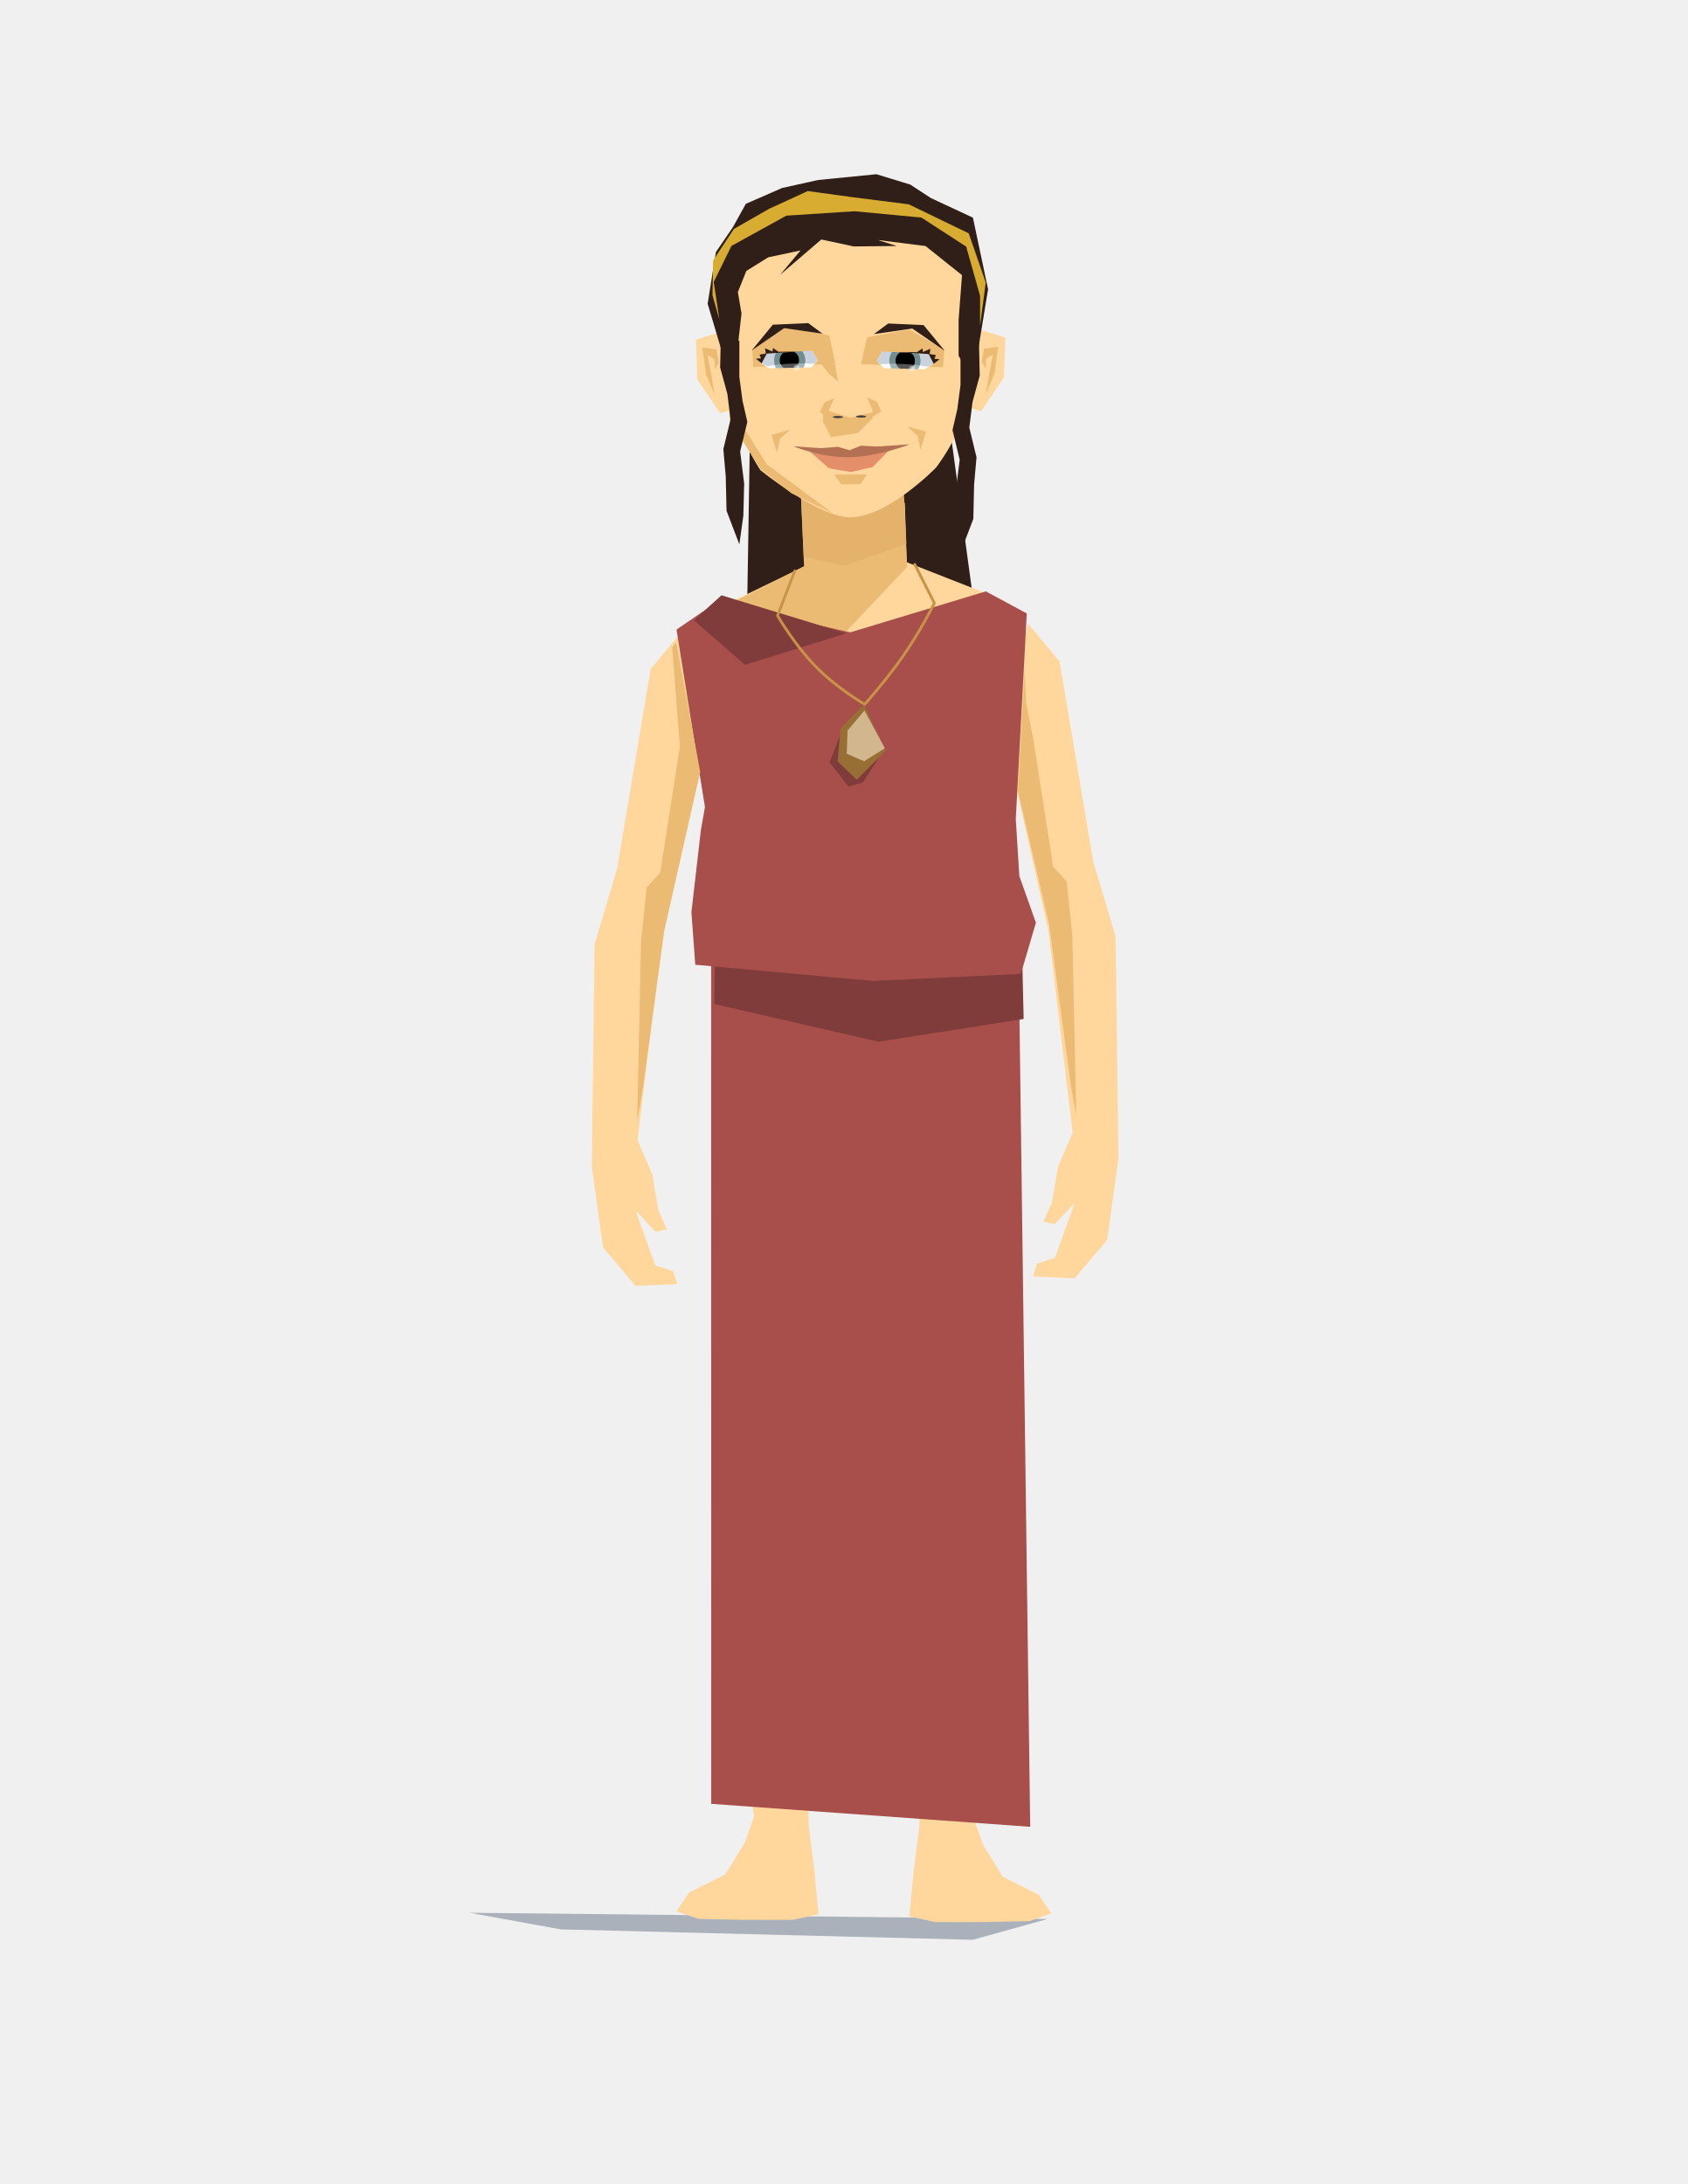
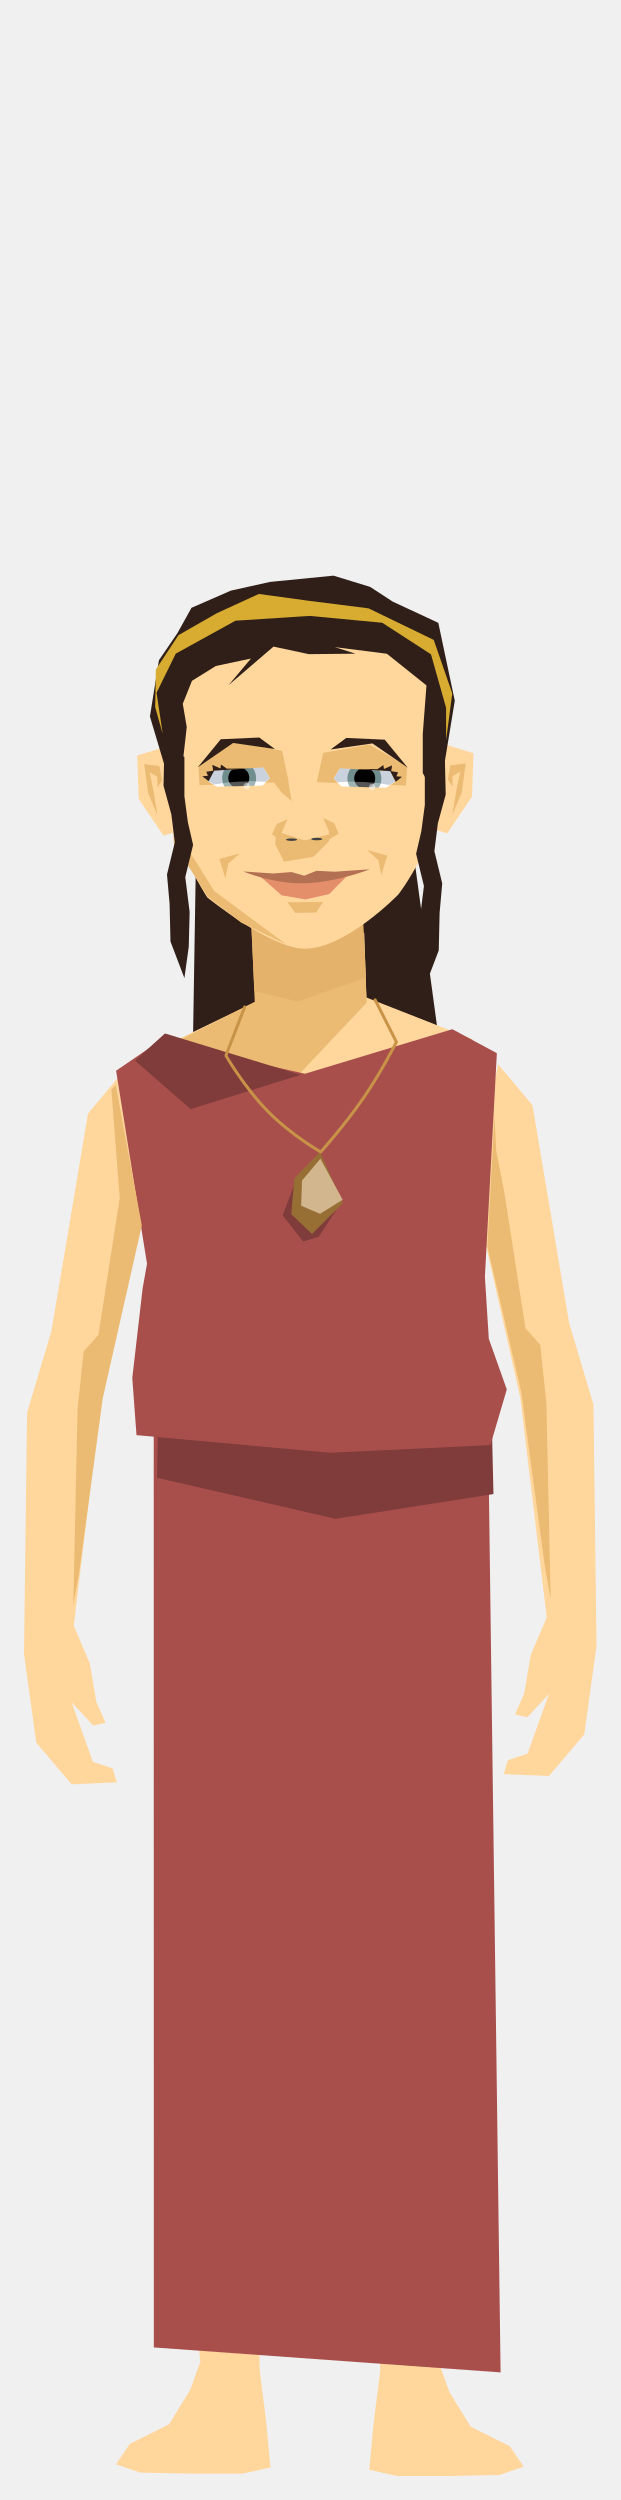
- <svg xmlns="http://www.w3.org/2000/svg" width="612pt" viewBox="0,0,612,792" version="1.1" height="792pt">
-   <defs />
-   <g id="Layer 8">
-     <path fill="#abb1ba" d="M170.178 693.634 L379.856 695.897 L352.703 703.439 L203.364 699.668 L170.178 693.634 Z" opacity="1" />
+ <svg xmlns="http://www.w3.org/2000/svg" width="258.7" viewBox="0 0 206.96 833.841" version="1.1" height="1042.301" id="svg2">
+   <defs id="defs4" />
+   <g id="legs" transform="translate(-206.58,128.8186)">
+     <path d="m 267.294,490.269 0,26.182 -6.461,34.684 12.583,107.711 -3.386,9.407 -7.045,11.496 -13.073,6.544 -4.65,6.819 8.072,2.774 17.243,0.345 16.899,0 9.311,-2.069 -1.379,-14.83 -2.236,-17.928 -0.523,-70.679 4.568,-27.689 -1.36,-43.864 1.36,-30.943 -29.923,2.04 z" id="path10" style="fill:#ffd79d" />
+     <path d="m 359.229,491.06 0,26.183 6.461,34.683 -12.583,107.712 3.386,9.407 7.046,11.496 13.072,6.543 4.65,6.82 -8.071,2.774 -17.244,0.344 -16.898,0 -9.312,-2.069 1.38,-14.829 2.235,-17.929 0.524,-70.678 -4.569,-27.69 1.36,-43.864 -1.36,-30.943 29.923,2.04 z" id="path12" style="fill:#ffd79d" />
+     <path d="m 352.594,517.108 -13.452,1.261 7.417,6.775 5.433,-1.207 0.602,-6.829 z" id="path14" style="fill:#ecbb73" />
+     <path d="m 359.254,498.764 -29.495,0.857 1.173,15.466 5.162,-1.534 3.348,-4.883 11.022,0.279 4.717,2.649 3.654,-0.975 0.419,-11.859 z" id="path16" style="fill:#ecbb73" />
  </g>
-   <g id="legs">
-     <path fill="#ffd79d" d="M267.294 490.269 L267.294 516.451 L260.833 551.135 L273.416 658.846 L270.03 668.253 L262.985 679.749 L249.912 686.293 L245.262 693.112 L253.334 695.886 L270.577 696.231 L287.476 696.231 L296.787 694.162 L295.408 679.332 L293.172 661.404 L292.649 590.725 L297.217 563.036 L295.857 519.172 L297.217 488.229 L267.294 490.269 Z" opacity="1" />
-     <path fill="#ffd79d" d="M359.229 491.06 L359.229 517.243 L365.69 551.926 L353.107 659.638 L356.493 669.045 L363.539 680.541 L376.611 687.084 L381.261 693.904 L373.19 696.678 L355.946 697.022 L339.048 697.022 L329.736 694.953 L331.116 680.124 L333.351 662.195 L333.875 591.517 L329.306 563.827 L330.666 519.963 L329.306 489.02 L359.229 491.06 Z" opacity="1" />
-     <path fill="#ecbb73" d="M352.594 517.108 L339.142 518.369 L346.559 525.144 L351.992 523.937 L352.594 517.108 Z" opacity="1" />
-     <path fill="#ecbb73" d="M359.254 498.764 L329.759 499.621 L330.932 515.087 L336.094 513.553 L339.442 508.67 L350.464 508.949 L355.181 511.598 L358.835 510.623 L359.254 498.764 Z" opacity="1" />
+   <g id="Layer 3" transform="translate(-206.58,128.8186)">
+     <path d="m 257.855,346.656 0.033,307.484 115.654,8.327 -4.222,-318.907 -111.465,3.096 z" id="path19" style="fill:#a84f4c" />
+     <path d="m 259.184,350.287 -0.191,13.8 59.514,13.68 52.659,-8.257 -0.517,-22.32 -111.465,3.097 z" id="path21" style="fill:#803c3a" />
  </g>
-   <g id="Layer 3">
-     <path fill="#a84f4c" d="M257.855 346.656 L257.888 654.14 L373.542 662.467 L369.32 343.56 L257.855 346.656 Z" opacity="1" />
-     <path fill="#803c3a" d="M259.184 350.287 L258.993 364.087 L318.507 377.767 L371.166 369.51 L370.649 347.19 L259.184 350.287 Z" opacity="1" />
+   <g id="Layer 9" transform="translate(-206.58,128.8186)">
+     <path d="m 271.969,155.393 -1.031,63.3 81.857,-1.958 -8.305,-61.042 -72.521,-0.3 z" id="path24" style="fill:#2f1f18" />
  </g>
-   <g id="Layer 9">
-     <path fill="#2f1f18" d="M271.969 155.393 L270.938 218.693 L352.795 216.735 L344.49 155.693 L271.969 155.393 Z" opacity="1" />
+   <g id="necks" transform="translate(-206.58,128.8186)">
+     <path d="m 251.707,224.708 40.203,-19.422 0.062,-18.066 36.099,-4.86 0.694,21.521 35.406,13.884 -1.389,28.463 -106.215,0.695 -4.86,-22.215 z" id="path27" style="fill:#ffd79d" />
+     <path d="m 290.246,175.91 37.198,0.91 1.489,28.747 -23.548,24.953 -42.211,-10.855 28.377,-14.324 -1.305,-29.431 z" id="path29" style="fill:#ecbb73" />
+     <path d="m 247.376,228.921 -11.445,13.659 -12.201,72.531 -8.131,27.289 -1.019,80.47 0,0 4.075,29.54 11.798,13.896 15.11,-0.646 -1.42,-4.649 -6.562,-2.148 -7.1,-19.886 7.193,7.739 4.104,-0.93 -3.067,-6.943 -2.184,-12.872 -5.341,-12.571 8.812,-73.208 13.558,-60.33 14.267,45.39 -20.447,-96.331 z" id="path31" style="fill:#ffd79d" />
+     <path d="m 290.246,176.3 37.328,-0.781 1.073,21.691 -22.738,8.026 -14.486,-3.456 -1.177,-25.48 z" id="path33" style="fill:#e4b26a" />
+     <path d="M 270.129,185.507" id="path35" style="fill:#e4b26a" />
  </g>
-   <g id="necks">
-     <path fill="#ffd79d" d="M251.707 224.708 L291.91 205.286 L291.972 187.22 L328.071 182.36 L328.765 203.881 L364.171 217.765 L362.782 246.228 L256.567 246.923 L251.707 224.708 Z" opacity="1" />
-     <path fill="#ecbb73" d="M290.246 175.91 L327.444 176.82 L328.933 205.567 L305.385 230.52 L263.174 219.665 L291.551 205.341 L290.246 175.91 Z" opacity="1" />
-     <path fill="#ffd79d" d="M247.376 228.921 L235.931 242.58 L223.73 315.111 L215.599 342.4 L214.58 422.87 L214.58 422.87 L218.655 452.41 L230.453 466.306 L245.563 465.66 L244.143 461.011 L237.581 458.863 L230.481 438.977 L237.674 446.716 L241.778 445.786 L238.711 438.843 L236.527 425.971 L231.186 413.4 L239.998 340.192 L253.556 279.862 L267.823 325.252 L247.376 228.921 Z" opacity="1" />
-     <path fill="#e4b26a" d="M290.246 176.3 L327.574 175.519 L328.647 197.21 L305.909 205.236 L291.423 201.78 L290.246 176.3 Z" opacity="1" />
-     <path fill="#e4b26a" d="M270.129 185.507 " opacity="1" />
+   <g id="Layer 7" transform="translate(-206.58,128.8186)">
+     <path d="m 372.744,226.166 11.445,13.66 12.201,72.531 8.131,27.289 1.019,80.47 0,0 -4.074,29.54 -11.799,13.895 -15.11,-0.645 1.421,-4.65 6.562,-2.147 7.099,-19.886 -7.193,7.739 -4.104,-0.931 3.067,-6.942 2.185,-12.873 5.34,-12.57 -8.812,-73.209 -13.557,-60.329 -14.268,45.39 20.447,-96.332 z" id="path38" style="fill:#ffd79d" />
  </g>
-   <g id="Layer 7">
-     <path fill="#ffd79d" d="M372.744 226.166 L384.189 239.826 L396.39 312.357 L404.521 339.646 L405.54 420.116 L405.54 420.116 L401.466 449.656 L389.667 463.551 L374.557 462.906 L375.978 458.256 L382.54 456.109 L389.639 436.223 L382.446 443.962 L378.342 443.031 L381.409 436.089 L383.594 423.216 L388.934 410.646 L380.122 337.437 L366.565 277.108 L352.297 322.498 L372.744 226.166 Z" opacity="1" />
+   <g id="Layer 2" transform="translate(-206.58,128.8186)">
+     <path d="m 245.303,228.301 14.405,-9.845 48.581,10.859 49.152,-14.86 14.86,8.002 -3.99,74.557 1.302,20.692 6,16.909 -5.455,18.545 -53.554,2.566 -64.502,-5.875 -1.399,-19.055 3.435,-29.797 1.472,-8.315 -10.307,-64.383 z" id="path41" style="fill:#a84f4c" />
+     <path d="m 304.979,265.681 -4.168,10.838 6.878,8.753 5.192,-1.556 6.951,-10.686 -14.853,-7.349 z" id="path43" style="fill:#803c3a" />
+     <path d="m 306.825,229.684 -36.66,11.426 -18.569,-16.187 9.999,-9.046 45.23,13.807 z" id="path45" style="fill:#803c3a" />
+     <path d="m 313.286,255.399 7.706,17.007 -10.363,10.363 -6.909,-6.643 1.063,-11.958 8.503,-8.769 z" id="path47" style="fill:#976f35" />
+     <path d="m 288.189,207.033 -6.259,16.212 c 0,0 6.066,10.553 13.972,18.591 7.905,8.039 17.65,13.563 17.65,13.563 0,0 7.876,-8.745 14.187,-17.913 6.311,-9.168 11.057,-18.758 11.057,-18.758 l -7.102,-14.068" id="path49" style="fill:none;stroke:#c89347;stroke-width:1;stroke-linecap:round;stroke-linejoin:round" />
  </g>
-   <g id="Layer 2">
-     <path fill="#a84f4c" d="M245.303 228.301 L259.708 218.456 L308.289 229.315 L357.441 214.455 L372.301 222.457 L368.311 297.014 L369.613 317.706 L375.613 334.615 L370.158 353.16 L316.604 355.726 L252.102 349.851 L250.703 330.796 L254.138 300.999 L255.61 292.684 L245.303 228.301 Z" opacity="1" />
-     <path fill="#803c3a" d="M304.979 265.681 L300.811 276.519 L307.689 285.272 L312.881 283.716 L319.832 273.03 L304.979 265.681 Z" opacity="1" />
-     <path fill="#803c3a" d="M306.825 229.684 L270.165 241.11 L251.596 224.923 L261.595 215.877 L306.825 229.684 Z" opacity="1" />
-     <path fill="#976f35" d="M313.286 255.399 L320.992 272.406 L310.629 282.769 L303.72 276.126 L304.783 264.168 L313.286 255.399 Z" opacity="1" />
-     <path stroke-linejoin="round" stroke-width="1" stroke="#c89347" d="M288.189 207.033 L281.93 223.245 C281.93 223.245 287.996 233.798 295.902 241.836C303.807 249.875 313.552 255.399 313.552 255.399C313.552 255.399 321.428 246.654 327.739 237.486C334.05 228.318 338.796 218.728 338.796 218.728L331.694 204.66 " fill="none" stroke-linecap="round" opacity="1" />
+   <g id="Layer 1" transform="translate(-206.58,128.8186)">
+     <path d="m 261.989,126.456 c 0,-38.532 17.996,-53.832 48.093,-53.832 30.098,0 43.971,18.753 43.971,57.285 0,21 -14.636,39.644 -14.636,39.644 0,0 -17.496,18.051 -31.191,18.051 -11.437,0 -32.494,-17.079 -32.494,-17.079 0,0 -13.743,-20.179 -13.743,-44.069 z" id="path52" style="fill:#ffd79d" />
+     <path d="m 301.308,158.556 -2.888,-5.625 0.152,-4.56 9.537,3.101 8.657,-2.089 -0.467,2.428 -5.199,5.165 -9.792,1.58 z" id="path54" style="fill:#ecbb73" />
+     <path d="m 301.979,151.235 c 0,-0.228 0.825,-0.414 1.842,-0.414 1.017,0 1.841,0.186 1.841,0.414 0,0.229 -0.824,0.415 -1.841,0.415 -1.017,0 -1.842,-0.186 -1.842,-0.415 z" id="path56" style="fill:#424242" />
+     <path d="m 273.121,133.09 29.775,-1.127 -2.219,-10.327 -15.467,-3.314 -12.465,8.381 0.376,6.387 z" id="path58" style="fill:#ecbb73" />
+     <path d="m 341.993,133.2 -29.775,-1.127 2.176,-9.783 15.309,-2.811 12.666,7.334 -0.376,6.387 z" id="path60" style="fill:#ecbb73" />
+     <path d="m 286.587,155.77 -3.849,3.461 -0.982,4.964 -2.022,-6.515 6.853,-1.91 z" id="path62" style="fill:#ecbb73" />
+     <path d="m 261.331,120.395 -8.994,2.748 0.499,14.491 8.245,12.242 3.498,-1 -3.248,-28.481 z" id="path64" style="fill:#ffd79d" />
+     <path d="m 355.521,119.645 8.994,2.748 -0.5,14.491 -8.245,12.242 -3.497,-0.999 3.248,-28.482 z" id="path66" style="fill:#ffd79d" />
+     <path d="m 328.931,154.65 3.848,3.462 0.982,4.964 2.022,-6.516 -6.852,-1.91 z" id="path68" style="fill:#ecbb73" />
+     <path d="m 259.79,126.719 -5.111,-0.692 1.314,9.704 3.133,7.481 -1.314,-7.986 -1.314,-6.47 2.527,1.517 0.101,3.639 1.517,-2.527 -0.853,-4.666 z" id="path70" style="fill:#ecbb73" />
+     <path d="m 356.79,126.482 5.111,-0.692 -1.314,9.705 -3.134,7.48 1.315,-7.986 1.314,-6.469 -2.527,1.516 -0.102,3.639 -1.516,-2.527 0.853,-4.666 z" id="path72" style="fill:#ecbb73" />
+     <path d="m 272.564,127.078 11.768,-8.084 13.924,2.015 -5.203,-3.839 -12.842,0.577 -7.647,9.331 z" id="path74" style="fill:#2f1f18" />
+     <path d="m 342.553,127.222 -11.769,-8.084 -13.923,2.016 5.202,-3.839 12.842,0.577 7.648,9.33 z" id="path76" style="fill:#2f1f18" />
+     <path d="m 313.445,257.653 7.413,13.686 -7.555,4.704 -6.273,-2.708 0.285,-8.411 6.13,-7.271 z" id="path78" style="fill:#d2b68e" />
+     <path d="m 302.488,172.133 11.841,-0.113 -2.277,3.529 -7.059,0.114 -2.505,-3.53 z" id="path80" style="fill:#ecbb73" />
+     <path d="m 310.401,151.037 c 0,-0.229 0.824,-0.414 1.842,-0.414 1.017,0 1.841,0.185 1.841,0.414 0,0.229 -0.824,0.415 -1.841,0.415 -1.018,0 -1.842,-0.186 -1.842,-0.415 z" id="path82" style="fill:#424242" />
+     <path d="m 316.346,148.649 -1.999,-4.605 3.65,1.651 1.564,3.475 -3.476,2.173 0.261,-2.694 z" id="path84" style="fill:#ecbb73" />
  </g>
-   <g id="Layer 1">
-     <path fill="#ffd79d" d="M261.989 126.456 C261.989 87.924 279.985 72.624 310.082 72.624C340.18 72.624 354.053 91.376 354.053 129.909C354.053 150.909 339.417 169.553 339.417 169.553C339.417 169.553 321.921 187.604 308.226 187.604C296.789 187.604 275.732 170.525 275.732 170.525C275.732 170.525 261.989 150.346 261.989 126.456Z" opacity="1" />
-     <path fill="#ecbb73" d="M301.308 158.556 L298.42 152.931 L298.572 148.371 L308.109 151.472 L316.766 149.383 L316.299 151.811 L311.1 156.976 L301.308 158.556 Z" opacity="1" />
-     <path fill="#424242" d="M301.979 151.235 C301.979 151.007 302.804 150.821 303.821 150.821C304.838 150.821 305.662 151.007 305.662 151.235C305.662 151.464 304.838 151.65 303.821 151.65C302.804 151.65 301.979 151.464 301.979 151.235Z" opacity="1" />
-     <path fill="#ecbb73" d="M273.121 133.09 L302.896 131.963 L300.677 121.636 L285.21 118.322 L272.745 126.703 L273.121 133.09 Z" opacity="1" />
-     <path fill="#ecbb73" d="M341.993 133.2 L312.218 132.073 L314.394 122.29 L329.703 119.479 L342.369 126.813 L341.993 133.2 Z" opacity="1" />
-     <path fill="#ecbb73" d="M286.587 155.77 L282.738 159.231 L281.756 164.195 L279.734 157.68 L286.587 155.77 Z" opacity="1" />
-     <path fill="#ffd79d" d="M261.331 120.395 L252.337 123.143 L252.836 137.634 L261.081 149.876 L264.579 148.876 L261.331 120.395 Z" opacity="1" />
-     <path fill="#ffd79d" d="M355.521 119.645 L364.515 122.393 L364.015 136.884 L355.77 149.126 L352.273 148.127 L355.521 119.645 Z" opacity="1" />
-     <path fill="#ecbb73" d="M328.931 154.65 L332.779 158.112 L333.761 163.076 L335.783 156.56 L328.931 154.65 Z" opacity="1" />
-     <path fill="#ecbb73" d="M259.79 126.719 L254.679 126.027 L255.993 135.731 L259.126 143.212 L257.812 135.226 L256.498 128.756 L259.025 130.273 L259.126 133.912 L260.643 131.385 L259.79 126.719 Z" opacity="1" />
-     <path fill="#ecbb73" d="M356.79 126.482 L361.901 125.79 L360.587 135.495 L357.453 142.975 L358.768 134.989 L360.082 128.52 L357.555 130.036 L357.453 133.675 L355.937 131.148 L356.79 126.482 Z" opacity="1" />
-     <path fill="#2f1f18" d="M272.564 127.078 L284.332 118.994 L298.256 121.009 L293.053 117.17 L280.211 117.747 L272.564 127.078 Z" opacity="1" />
-     <path fill="#2f1f18" d="M342.553 127.222 L330.784 119.138 L316.861 121.154 L322.063 117.315 L334.905 117.892 L342.553 127.222 Z" opacity="1" />
-     <path fill="#d2b68e" d="M313.445 257.653 L320.858 271.339 L313.303 276.043 L307.03 273.335 L307.315 264.924 L313.445 257.653 Z" opacity="1" />
-     <path fill="#ecbb73" d="M302.488 172.133 L314.329 172.02 L312.052 175.549 L304.993 175.663 L302.488 172.133 Z" opacity="1" />
-     <path fill="#424242" d="M310.401 151.037 C310.401 150.808 311.225 150.623 312.243 150.623C313.26 150.623 314.084 150.808 314.084 151.037C314.084 151.266 313.26 151.452 312.243 151.452C311.225 151.452 310.401 151.266 310.401 151.037Z" opacity="1" />
-     <path fill="#ecbb73" d="M316.346 148.649 L314.347 144.044 L317.997 145.695 L319.561 149.17 L316.085 151.343 L316.346 148.649 Z" opacity="1" />
+   <g id="mouth" transform="translate(-206.58,128.8186)">
+     <path d="m 297.255,164.519 20.504,-0.654 5.214,-1.171 -6.597,6.704 -7.942,1.773 -7.918,-1.368 -8.02,-7.069 4.759,1.785 z" id="path87" style="fill:#e48f6a" />
+     <path d="m 287.682,161.838 c 0,0 9.711,4.139 20.27,3.96 10.558,-0.178 21.965,-4.674 21.965,-4.674 l -11.711,0.801 -6.067,-0.294 -4.113,1.635 -4.198,-1.226 -6.138,0.481 -10.008,-0.683 z" id="path89" style="fill:#b37053" />
+     <path d="m 245.199,233.034 -1.483,1.609 2.792,36.137 -7.097,45.609 -4.921,5.5 -2.052,19.44 -1.421,65.362 1.955,-10.956 7.886,-58.217 13.024,-57.597 -8.683,-46.887 z" id="path91" style="fill:#ecbb73" />
+     <path d="m 371.506,243.232 0.594,11.88 2.655,13.486 7.097,45.61 4.921,5.499 2.052,19.44 1.421,65.362 -1.955,-10.956 -7.886,-58.217 -11.275,-48.345 2.376,-43.759 z" id="path93" style="fill:#ecbb73" />
  </g>
-   <g id="mouth">
-     <path fill="#e48f6a" d="M297.255 164.519 L317.759 163.865 L322.973 162.694 L316.376 169.398 L308.434 171.171 L300.516 169.803 L292.496 162.734 L297.255 164.519 Z" opacity="1" />
-     <path fill="#b37053" d="M287.682 161.838 C287.682 161.838 297.393 165.977 307.952 165.798C318.51 165.62 329.917 161.124 329.917 161.124L318.206 161.925 L312.139 161.631 L308.026 163.266 L303.828 162.04 L297.69 162.521 L287.682 161.838 Z" opacity="1" />
-     <path fill="#ecbb73" d="M245.199 233.034 L243.716 234.643 L246.508 270.78 L239.411 316.389 L234.49 321.889 L232.438 341.329 L231.017 406.691 L232.972 395.735 L240.858 337.518 L253.882 279.921 L245.199 233.034 Z" opacity="1" />
-     <path fill="#ecbb73" d="M371.506 243.232 L372.1 255.112 L374.755 268.598 L381.852 314.208 L386.773 319.707 L388.825 339.147 L390.246 404.509 L388.291 393.553 L380.405 335.336 L369.13 286.991 L371.506 243.232 Z" opacity="1" />
+   <g id="Layer 5" transform="translate(-206.58,128.8186)">
+     <path d="m 276.013,131.745 3.826,-4.385 13.714,-1.586 2.985,4.945 -3.452,3.638 -11.848,0.747 -5.225,-3.359 z" id="path96" style="fill:#ffffff" />
+     <path d="m 280.67,130.717 c 0,-3.123 2.531,-5.654 5.654,-5.654 3.122,0 5.654,2.531 5.654,5.654 0,3.122 -2.532,5.654 -5.654,5.654 -3.123,0 -5.654,-2.532 -5.654,-5.654 z" id="path98" style="fill:#a1b4b4" />
+     <path d="m 276.013,131.745 2.529,-5.548 15.011,-0.423 2.985,4.945 -1.272,1.208 c 0,0 -4.938,-0.231 -9.231,0 -4.292,0.231 -7.939,0.923 -7.939,0.923 l -2.083,-1.105 z" id="path100" style="fill:#cad2dd" />
+     <path d="m 286.317,125.068 c -3.122,0 -5.635,2.513 -5.635,5.635 0,0.581 0.093,1.165 0.256,1.692 0,0 2.114,-0.319 4.85,-0.466 2.737,-0.147 6.096,-0.122 6.096,-0.122 0.084,-0.388 0.112,-0.69 0.112,-1.104 0,-3.122 -2.556,-5.635 -5.679,-5.635 z" id="path102" style="fill:#708e8e" />
+     <path d="m 282.733,130.637 c 0,-1.926 1.562,-3.488 3.488,-3.488 1.926,0 3.488,1.562 3.488,3.488 0,1.926 -1.562,3.487 -3.488,3.487 -1.926,0 -3.488,-1.561 -3.488,-3.487 z" id="path104" style="fill:#555555" />
+     <path d="m 286.231,127.133 c -1.926,0 -3.484,1.558 -3.484,3.484 0,0.573 0.061,1.051 0.305,1.528 0,0 1.774,-0.188 3.382,-0.264 1.608,-0.076 3.052,-0.04 3.052,-0.04 0.157,-0.397 0.23,-0.77 0.23,-1.224 0,-1.926 -1.559,-3.484 -3.485,-3.484 z" id="path106" style="fill:#000000" />
+     <path d="m 276.742,133.608 18.707,-0.431 -1.283,5.411 -13.602,1.1 -3.822,-6.08 z" id="path108" style="fill:#ffd79d" />
+     <path d="m 287.779,133.346 c 0,-0.608 0.493,-1.1 1.1,-1.1 0.608,0 1.1,0.492 1.1,1.1 0,0.607 -0.492,1.1 -1.1,1.1 -0.607,0 -1.1,-0.493 -1.1,-1.1 z" id="path110" style="opacity:0.46;fill:#ffffff" />
+     <path d="m 292.661,123.073 -11.373,-0.666 -4.45,5.868 18.402,-1.197 -2.579,-4.005 z" id="path112" style="fill:#ecbb73" />
+     <path d="m 264.336,147.766 0.223,4.698 11.25,17.723 11.185,8.714 15.088,7.283 -24.062,-17.818 -6.573,-10.579 -7.111,-10.021 z" id="path114" style="fill:#ecbb73" />
+     <path d="m 300.496,148.98 1.998,-4.605 -3.649,1.651 -1.564,3.475 3.475,2.173 -0.26,-2.694 z" id="path116" style="fill:#ecbb73" />
+     <path d="m 302.755,132.036 1.129,6.343 -3.388,-2.867 -2.781,-3.65 5.04,0.174 z" id="path118" style="fill:#ecbb73" />
+     <path d="m 289.653,127.493 -11.641,0.73 -1.837,3.528 -2.121,-1.656 1.862,-0.155 -0.517,-1.345 2.274,-0.372 -0.287,-1.931 2.714,1.201 0.183,-1.305 1.957,1.357 7.413,-0.052 z" id="path120" style="fill:#2f1f18" />
  </g>
-   <g id="Layer 5">
-     <path fill="#ffffff" d="M276.013 131.745 L279.839 127.36 L293.553 125.774 L296.538 130.719 L293.086 134.357 L281.238 135.104 L276.013 131.745 Z" opacity="1" />
-     <path fill="#a1b4b4" d="M280.67 130.717 C280.67 127.594 283.201 125.063 286.324 125.063C289.446 125.063 291.978 127.594 291.978 130.717C291.978 133.839 289.446 136.371 286.324 136.371C283.201 136.371 280.67 133.839 280.67 130.717Z" opacity="1" />
-     <path fill="#cad2dd" d="M276.013 131.745 L278.542 126.197 L293.553 125.774 L296.538 130.719 L295.266 131.927 C295.266 131.927 290.328 131.696 286.035 131.927C281.743 132.158 278.096 132.85 278.096 132.85L276.013 131.745 Z" opacity="1" />
-     <path fill="#708e8e" d="M286.317 125.068 C283.195 125.068 280.682 127.581 280.682 130.703C280.682 131.284 280.775 131.868 280.938 132.395C280.938 132.395 283.052 132.076 285.788 131.929C288.525 131.782 291.884 131.807 291.884 131.807C291.968 131.419 291.996 131.117 291.996 130.703C291.996 127.581 289.44 125.068 286.317 125.068Z" opacity="1" />
-     <path fill="#555555" d="M282.733 130.637 C282.733 128.711 284.295 127.149 286.221 127.149C288.147 127.149 289.709 128.711 289.709 130.637C289.709 132.563 288.147 134.124 286.221 134.124C284.295 134.124 282.733 132.563 282.733 130.637Z" opacity="1" />
-     <path fill="#000000" d="M286.231 127.133 C284.305 127.133 282.747 128.691 282.747 130.617C282.747 131.19 282.808 131.668 283.052 132.145C283.052 132.145 284.826 131.957 286.434 131.881C288.042 131.805 289.486 131.841 289.486 131.841C289.643 131.444 289.716 131.071 289.716 130.617C289.716 128.691 288.157 127.133 286.231 127.133Z" opacity="1" />
-     <path fill="#ffd79d" d="M276.742 133.608 L295.449 133.177 L294.166 138.588 L280.564 139.688 L276.742 133.608 Z" opacity="1" />
-     <path fill="#ffffff" d="M287.779 133.346 C287.779 132.738 288.272 132.246 288.879 132.246C289.487 132.246 289.979 132.738 289.979 133.346C289.979 133.953 289.487 134.446 288.879 134.446C288.272 134.446 287.779 133.953 287.779 133.346Z" opacity="0.46" />
-     <path fill="#ecbb73" d="M292.661 123.073 L281.288 122.407 L276.838 128.275 L295.24 127.078 L292.661 123.073 Z" opacity="1" />
-     <path fill="#ecbb73" d="M264.336 147.766 L264.559 152.464 L275.809 170.187 L286.994 178.901 L302.082 186.184 L278.02 168.366 L271.447 157.787 L264.336 147.766 Z" opacity="1" />
-     <path fill="#ecbb73" d="M300.496 148.98 L302.494 144.375 L298.845 146.026 L297.281 149.501 L300.756 151.674 L300.496 148.98 Z" opacity="1" />
-     <path fill="#ecbb73" d="M302.755 132.036 L303.884 138.379 L300.496 135.512 L297.715 131.862 L302.755 132.036 Z" opacity="1" />
-     <path fill="#2f1f18" d="M289.653 127.493 L278.012 128.223 L276.175 131.751 L274.054 130.095 L275.916 129.94 L275.399 128.595 L277.673 128.223 L277.386 126.292 L280.1 127.493 L280.283 126.188 L282.24 127.545 L289.653 127.493 Z" opacity="1" />
+   <g id="Layer 6" transform="translate(-206.58,128.8186)">
+     <path d="m 338.445,131.883 -3.825,-4.384 -13.714,-1.586 -2.986,4.944 3.452,3.639 11.849,0.746 5.224,-3.359 z" id="path123" style="fill:#ffffff" />
+     <path d="m 333.789,130.855 c 0,-3.123 -2.532,-5.654 -5.654,-5.654 -3.123,0 -5.654,2.531 -5.654,5.654 0,3.123 2.531,5.654 5.654,5.654 3.122,0 5.654,-2.531 5.654,-5.654 z" id="path125" style="fill:#a1b4b4" />
+     <path d="m 338.445,131.883 -2.761,-5.984 -14.778,0.014 -2.986,4.944 1.272,1.208 c 0,0 4.939,-0.231 9.231,0 4.293,0.231 7.939,0.923 7.939,0.923 l 2.083,-1.105 z" id="path127" style="fill:#cad2dd" />
+     <path d="m 328.141,125.206 c 3.123,0 5.636,2.513 5.636,5.636 0,0.58 -0.094,1.165 -0.256,1.692 0,0 -2.114,-0.32 -4.851,-0.467 -2.736,-0.147 -6.095,-0.121 -6.095,-0.121 -0.085,-0.389 -0.113,-0.69 -0.113,-1.104 0,-3.123 2.556,-5.636 5.679,-5.636 z" id="path129" style="fill:#708e8e" />
+     <path d="m 331.725,130.775 c 0,-1.926 -1.561,-3.487 -3.488,-3.487 -1.926,0 -3.487,1.561 -3.487,3.487 0,1.926 1.561,3.488 3.487,3.488 1.927,0 3.488,-1.562 3.488,-3.488 z" id="path131" style="fill:#555555" />
+     <path d="m 328.227,127.271 c 1.926,0 3.485,1.559 3.485,3.485 0,0.572 -0.061,1.051 -0.306,1.528 0,0 -1.773,-0.189 -3.382,-0.265 -1.608,-0.076 -3.051,-0.039 -3.051,-0.039 -0.158,-0.398 -0.23,-0.77 -0.23,-1.224 0,-1.926 1.558,-3.485 3.484,-3.485 z" id="path133" style="fill:#000000" />
+     <path d="m 338.075,134.026 -19.37,-0.577 1.588,5.277 13.602,1.101 4.18,-5.801 z" id="path135" style="fill:#ffd79d" />
+     <path d="m 331.806,133.701 c 0,-0.608 -0.492,-1.1 -1.1,-1.1 -0.607,0 -1.1,0.492 -1.1,1.1 0,0.607 0.493,1.1 1.1,1.1 0.608,0 1.1,-0.493 1.1,-1.1 z" id="path137" style="opacity:0.46;fill:#ffffff" />
+     <path d="m 322.052,123.036 12.779,0 2.303,5.343 -18.056,-0.986 2.974,-4.357 z" id="path139" style="fill:#ecbb73" />
+     <path d="m 325.085,127.661 11.64,0.731 1.838,3.527 2.12,-1.655 -1.862,-0.155 0.518,-1.345 -2.274,-0.372 0.287,-1.932 -2.715,1.201 -0.182,-1.305 -1.958,1.357 -7.412,-0.052 z" id="path141" style="fill:#2f1f18" />
  </g>
-   <g id="Layer 6">
-     <path fill="#ffffff" d="M338.445 131.883 L334.62 127.499 L320.906 125.913 L317.92 130.857 L321.372 134.496 L333.221 135.242 L338.445 131.883 Z" opacity="1" />
-     <path fill="#a1b4b4" d="M333.789 130.855 C333.789 127.732 331.257 125.201 328.135 125.201C325.012 125.201 322.481 127.732 322.481 130.855C322.481 133.978 325.012 136.509 328.135 136.509C331.257 136.509 333.789 133.978 333.789 130.855Z" opacity="1" />
-     <path fill="#cad2dd" d="M338.445 131.883 L335.684 125.899 L320.906 125.913 L317.92 130.857 L319.192 132.065 C319.192 132.065 324.131 131.834 328.423 132.065C332.716 132.296 336.362 132.988 336.362 132.988L338.445 131.883 Z" opacity="1" />
-     <path fill="#708e8e" d="M328.141 125.206 C331.264 125.206 333.777 127.719 333.777 130.842C333.777 131.422 333.683 132.007 333.521 132.534C333.521 132.534 331.407 132.214 328.67 132.067C325.934 131.92 322.575 131.946 322.575 131.946C322.49 131.557 322.462 131.256 322.462 130.842C322.462 127.719 325.018 125.206 328.141 125.206Z" opacity="1" />
-     <path fill="#555555" d="M331.725 130.775 C331.725 128.849 330.164 127.288 328.237 127.288C326.311 127.288 324.75 128.849 324.75 130.775C324.75 132.701 326.311 134.263 328.237 134.263C330.164 134.263 331.725 132.701 331.725 130.775Z" opacity="1" />
-     <path fill="#000000" d="M328.227 127.271 C330.153 127.271 331.712 128.83 331.712 130.756C331.712 131.328 331.651 131.807 331.406 132.284C331.406 132.284 329.633 132.095 328.024 132.019C326.416 131.943 324.973 131.98 324.973 131.98C324.815 131.582 324.743 131.21 324.743 130.756C324.743 128.83 326.301 127.271 328.227 127.271Z" opacity="1" />
-     <path fill="#ffd79d" d="M338.075 134.026 L318.705 133.449 L320.293 138.726 L333.895 139.827 L338.075 134.026 Z" opacity="1" />
-     <path fill="#ffffff" d="M331.806 133.701 C331.806 133.093 331.314 132.601 330.706 132.601C330.099 132.601 329.606 133.093 329.606 133.701C329.606 134.308 330.099 134.801 330.706 134.801C331.314 134.801 331.806 134.308 331.806 133.701Z" opacity="0.46" />
-     <path fill="#ecbb73" d="M322.052 123.036 L334.831 123.036 L337.134 128.379 L319.078 127.393 L322.052 123.036 Z" opacity="1" />
-     <path fill="#2f1f18" d="M325.085 127.661 L336.725 128.392 L338.563 131.919 L340.683 130.264 L338.821 130.109 L339.339 128.764 L337.065 128.392 L337.352 126.46 L334.637 127.661 L334.455 126.356 L332.497 127.713 L325.085 127.661 Z" opacity="1" />
-   </g>
-   <g id="Layer 4">
-     <path fill="#2f1f18" d="M256.584 110.151 L259.582 91.413 L265.786 82.307 L270.442 73.915 L283.567 68.178 L296.669 65.268 L317.795 63.181 L330.037 66.929 L337.567 71.845 L352.772 78.921 L358.269 104.905 L352.772 138.383 L347.587 129.012 L347.587 115.968 L348.821 99.791 L335.617 89.229 L318.235 87.02 L325.156 89.209 L309.562 89.363 L297.808 86.844 L282.825 99.701 L290.279 90.826 L278.565 93.311 L270.609 98.258 L267.542 105.925 L268.865 113.679 L267.561 125.259 L264.366 136.263 L256.584 110.151 Z" opacity="1" />
-     <path fill="#2f1f18" d="M354.947 123.15 L348.27 126.634 L348.27 139.699 L347.109 148.408 L345.367 155.956 L347.98 166.698 L346.528 178.311 L346.818 189.924 L348.27 200.375 L352.915 188.182 L353.205 175.698 L354.076 165.827 L351.463 155.085 L352.625 145.795 L355.238 136.215 L354.947 123.15 Z" opacity="1" />
-     <path fill="#2f1f18" d="M261.408 120.181 L268.085 123.664 L268.085 136.729 L269.247 145.438 L270.988 152.987 L268.376 163.728 L269.827 175.341 L269.537 186.954 L268.085 197.405 L263.44 185.212 L263.15 172.728 L262.279 162.857 L264.892 152.116 L263.73 142.825 L261.118 133.245 L261.408 120.181 Z" opacity="1" />
-     <path fill="#d8ac31" d="M260.856 115.968 L258.796 102.237 L265.204 89.193 L285.113 78.209 L309.828 76.607 L334.085 78.895 L350.333 89.422 L355.367 107.272 L355.367 118.027 L357.427 102.466 L351.248 84.617 L329.508 74.09 L309.599 71.573 L292.894 69.284 L278.934 75.692 L266.119 83.015 L258.567 94.457 L258.339 107.043 L260.856 115.968 Z" opacity="1" />
+   <g id="Layer 4" transform="translate(-206.58,128.8186)">
+     <path d="m 256.584,110.151 2.998,-18.738 6.204,-9.106 4.656,-8.392 13.125,-5.737 13.102,-2.91 21.126,-2.087 12.242,3.748 7.53,4.916 15.205,7.077 5.497,25.984 -5.497,33.478 -5.185,-9.371 0,-13.044 1.234,-16.177 -13.204,-10.562 -17.382,-2.209 6.921,2.189 -15.594,0.154 -11.754,-2.519 -14.983,12.857 7.454,-8.874 -11.714,2.485 -7.956,4.946 -3.067,7.667 1.323,7.754 -1.304,11.58 -3.195,11.004 -7.782,-26.112 z" id="path144" style="fill:#2f1f18" />
+     <path d="m 354.947,123.15 -6.677,3.484 0,13.065 -1.161,8.709 -1.742,7.548 2.613,10.742 -1.452,11.613 0.29,11.613 1.452,10.451 4.645,-12.193 0.29,-12.484 0.871,-9.871 -2.613,-10.742 1.162,-9.29 2.613,-9.58 -0.291,-13.065 z" id="path146" style="fill:#2f1f18" />
+     <path d="m 261.408,120.181 6.677,3.483 0,13.065 1.162,8.709 1.741,7.549 -2.612,10.741 1.451,11.613 -0.29,11.613 -1.452,10.451 -4.645,-12.193 -0.29,-12.484 -0.871,-9.871 2.613,-10.741 -1.162,-9.291 -2.612,-9.58 0.29,-13.064 z" id="path148" style="fill:#2f1f18" />
+     <path d="m 260.856,115.968 -2.06,-13.731 6.408,-13.044 19.909,-10.984 24.715,-1.602 24.257,2.288 16.248,10.527 5.034,17.85 0,10.755 2.06,-15.561 -6.179,-17.849 -21.74,-10.527 -19.909,-2.517 -16.705,-2.288 -13.96,6.407 -12.815,7.323 -7.552,11.442 -0.228,12.586 2.517,8.925 z" id="path150" style="fill:#d8ac31" />
  </g>
</svg>
